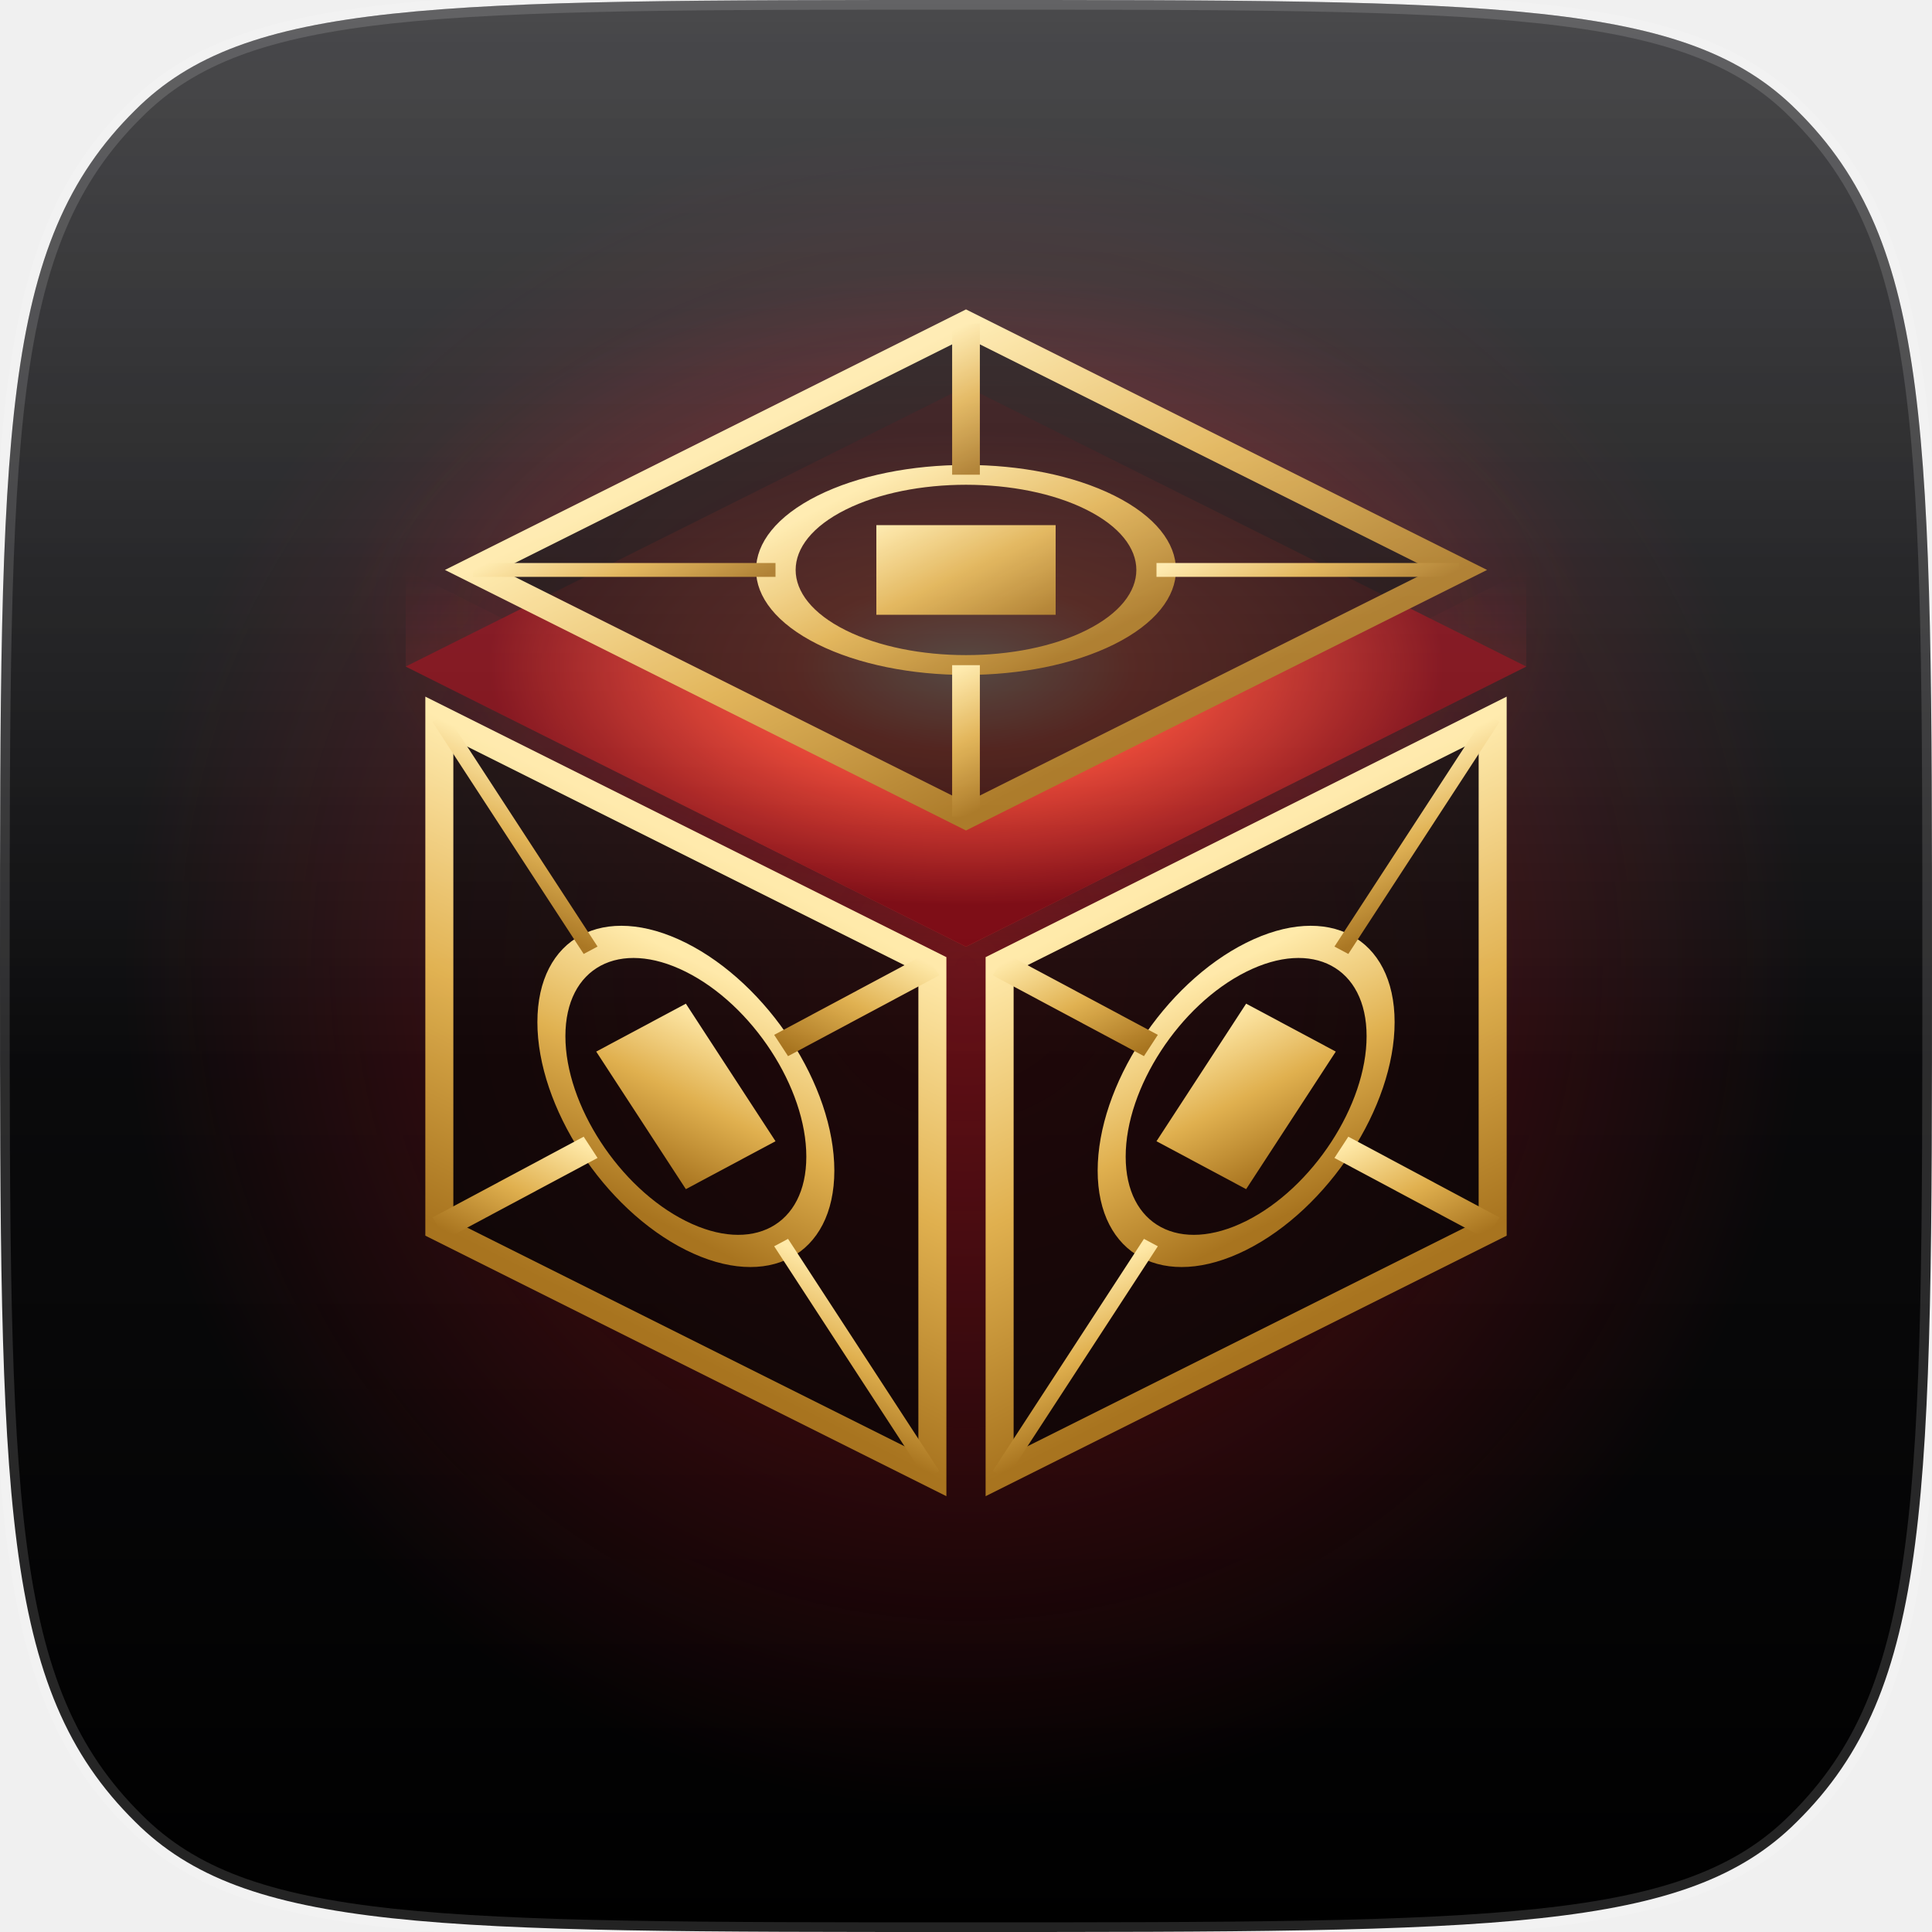
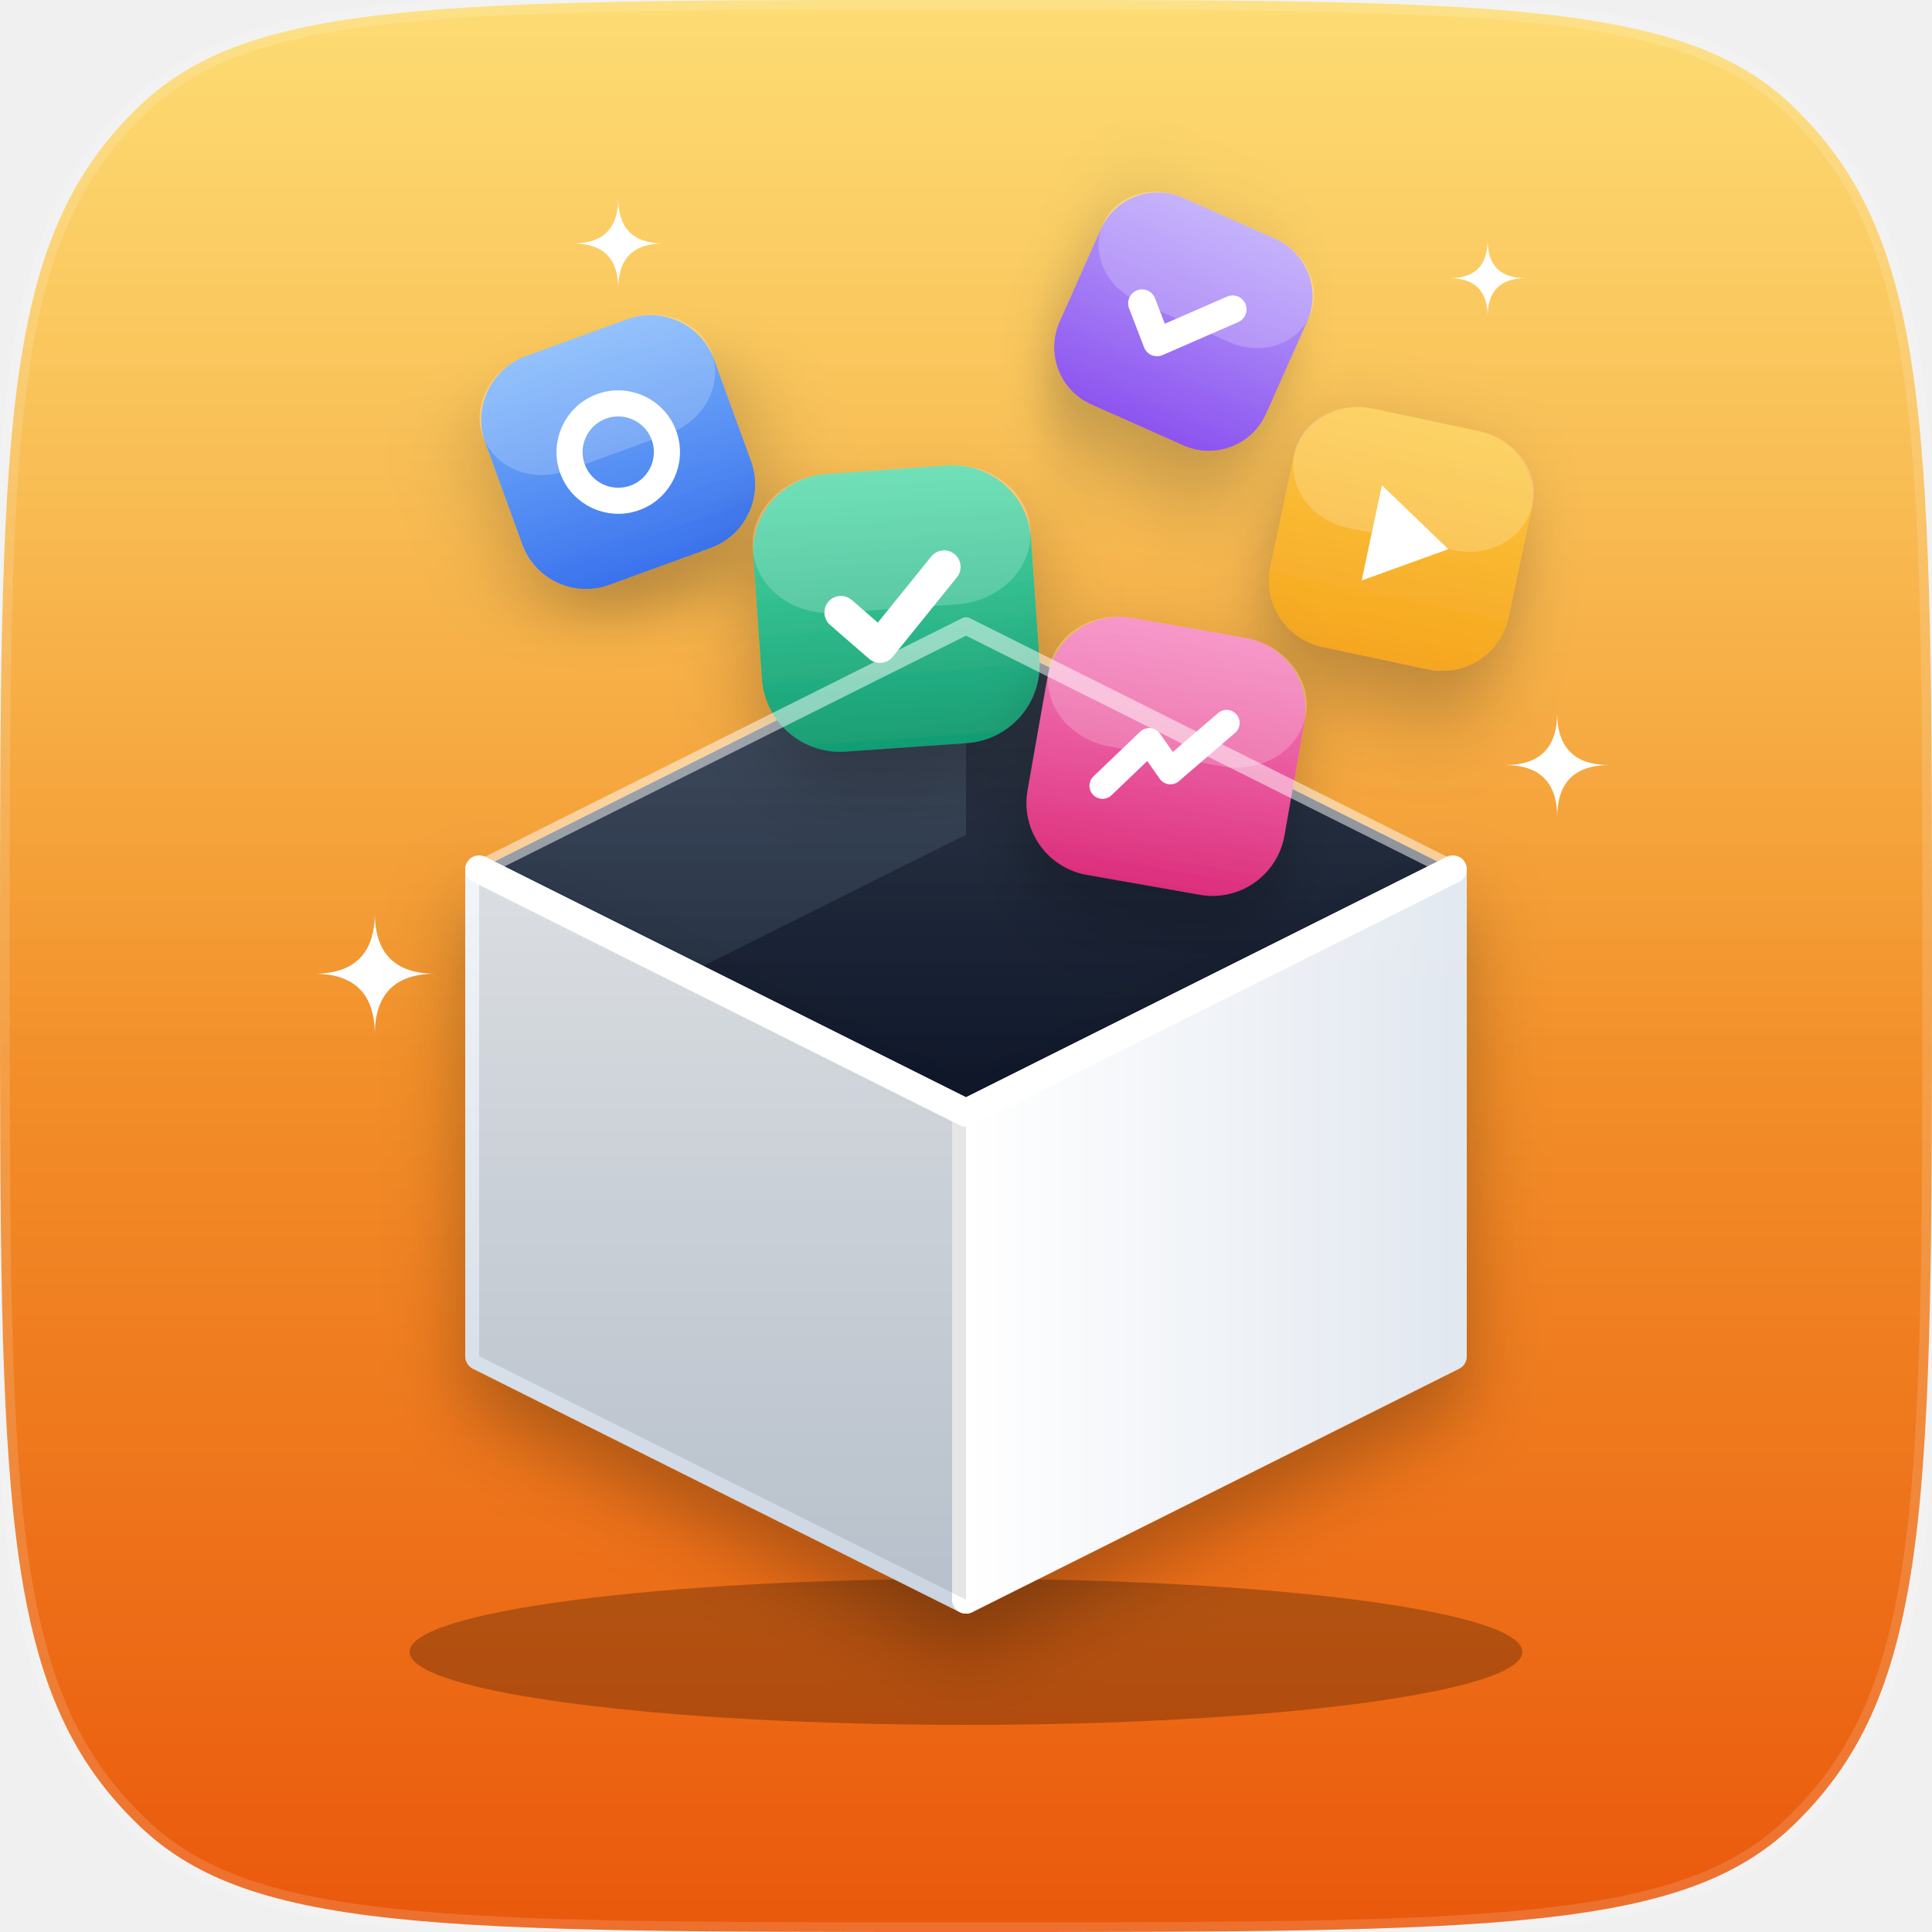
<svg xmlns="http://www.w3.org/2000/svg" viewBox="0 0 100 100">
  <defs>
    <linearGradient id="a-bg" x1="0" y1="0" x2="0" y2="1">
-       <stop offset="0" stop-color="#17171a" />
-       <stop offset="1" stop-color="#000000" />
+       <stop offset="0" stop-color="#fcd34d" />
+       <stop offset="1" stop-color="#ea580c" />
    </linearGradient>
    <linearGradient id="a-gl" x1="0" y1="0" x2="0" y2="1">
      <stop offset="0" stop-color="#fff" stop-opacity=".22" />
      <stop offset=".55" stop-color="#fff" stop-opacity="0" />
    </linearGradient>
    <filter id="a-sh" x="-30%" y="-30%" width="160%" height="160%">
      <feDropShadow dx="0" dy="2.2" stdDeviation="2.2" flood-color="#000" flood-opacity=".28" />
    </filter>
-     <linearGradient id="a-gold" x1="0" y1="0" x2="0" y2="1">
-       <stop offset="0" stop-color="#ffe9a8" />
-       <stop offset=".5" stop-color="#e0b04f" />
-       <stop offset="1" stop-color="#a8741f" />
+     <linearGradient id="a-bl" x1="0" y1="0" x2="0" y2="1">
+       <stop offset="0" stop-color="#f1f5f9" />
+       <stop offset="1" stop-color="#cbd5e1" />
    </linearGradient>
-     <radialGradient id="a-r" cx=".5" cy=".5" r=".5">
-       <stop offset="0" stop-color="#b3121d" stop-opacity=".55" />
-       <stop offset="1" stop-color="#b3121d" stop-opacity="0" />
-     </radialGradient>
-     <radialGradient id="a-lt" cx=".5" cy=".5" r=".6">
-       <stop offset="0" stop-color="#ffd2b8" />
-       <stop offset=".35" stop-color="#ff4a32" />
-       <stop offset="1" stop-color="#7a0610" />
-     </radialGradient>
-     <radialGradient id="a-halo" cx=".5" cy=".5" r=".5">
-       <stop offset="0" stop-color="#ff5a3c" stop-opacity=".55" />
-       <stop offset=".45" stop-color="#c0141f" stop-opacity=".25" />
-       <stop offset="1" stop-color="#b3121d" stop-opacity="0" />
-     </radialGradient>
-     <linearGradient id="a-ray" x1="0" y1="1" x2="0" y2="0">
-       <stop offset="0" stop-color="#ff6a4a" stop-opacity=".45" />
-       <stop offset="1" stop-color="#c0141f" stop-opacity="0" />
+     <linearGradient id="a-br" x1="0" y1="0" x2="1" y2="0">
+       <stop offset="0" stop-color="#ffffff" />
+       <stop offset="1" stop-color="#e2e8f0" />
    </linearGradient>
-     <g id="a-face">
-       <rect x="6" y="6" width="88" height="88" fill="#0a0506" opacity=".75" />
-       <rect x="6" y="6" width="88" height="88" fill="none" stroke="url(#a-gold)" stroke-width="5" />
-       <circle cx="50" cy="50" r="24" fill="none" stroke="url(#a-gold)" stroke-width="5" />
-       <polygon points="50,34 66,50 50,66 34,50" fill="url(#a-gold)" />
-       <line x1="6" y1="6" x2="33" y2="33" stroke="url(#a-gold)" stroke-width="3.5" />
-       <line x1="94" y1="6" x2="67" y2="33" stroke="url(#a-gold)" stroke-width="3.5" />
-       <line x1="94" y1="94" x2="67" y2="67" stroke="url(#a-gold)" stroke-width="3.5" />
-       <line x1="6" y1="94" x2="33" y2="67" stroke="url(#a-gold)" stroke-width="3.5" />
-     </g>
+     <linearGradient id="a-wl" x1="0" y1="0" x2="0" y2="1">
+       <stop offset="0" stop-color="#334155" />
+       <stop offset="1" stop-color="#1e293b" />
+     </linearGradient>
+     <linearGradient id="a-wr" x1="0" y1="0" x2="0" y2="1">
+       <stop offset="0" stop-color="#1e293b" />
+       <stop offset="1" stop-color="#0f172a" />
+     </linearGradient>
+     <linearGradient id="a-ap0" x1="0" y1="0" x2="0" y2="1">
+       <stop offset="0" stop-color="#34d399" />
+       <stop offset="1" stop-color="#059669" />
+     </linearGradient>
+     <linearGradient id="a-ap1" x1="0" y1="0" x2="0" y2="1">
+       <stop offset="0" stop-color="#60a5fa" />
+       <stop offset="1" stop-color="#2563eb" />
+     </linearGradient>
+     <linearGradient id="a-ap2" x1="0" y1="0" x2="0" y2="1">
+       <stop offset="0" stop-color="#fbbf24" />
+       <stop offset="1" stop-color="#f59e0b" />
+     </linearGradient>
+     <linearGradient id="a-ap3" x1="0" y1="0" x2="0" y2="1">
+       <stop offset="0" stop-color="#f472b6" />
+       <stop offset="1" stop-color="#db2777" />
+     </linearGradient>
+     <linearGradient id="a-ap4" x1="0" y1="0" x2="0" y2="1">
+       <stop offset="0" stop-color="#a78bfa" />
+       <stop offset="1" stop-color="#7c3aed" />
+     </linearGradient>
    <clipPath id="a-sq">
      <path d="M50 0C77.6 0 87.3 0 93 5.7C100 12.6 100 22.4 100 50C100 77.6 100 87.4 93 94.3C87.3 100 77.6 100 50 100C22.4 100 12.7 100 7 94.3C0 87.4 0 77.6 0 50C0 22.4 0 12.6 7 5.7C12.7 0 22.4 0 50 0Z" />
    </clipPath>
  </defs>
  <path d="M50 0C77.6 0 87.3 0 93 5.7C100 12.6 100 22.4 100 50C100 77.6 100 87.4 93 94.3C87.3 100 77.6 100 50 100C22.4 100 12.7 100 7 94.3C0 87.4 0 77.6 0 50C0 22.4 0 12.6 7 5.7C12.7 0 22.4 0 50 0Z" fill="url(#a-bg)" />
  <g clip-path="url(#a-sq)">
-     <circle cx="50" cy="50" r="44" fill="url(#a-r)" />
-     <ellipse cx="50" cy="32" rx="32" ry="18" fill="url(#a-halo)" />
-     <polygon points="21,34.5 50,49 79,34.5 79,29.5 50,44 21,29.5" fill="url(#a-ray)" />
-     <use href="#a-face" transform="matrix(0.29,0.145,0,0.30,21,34.5)" />
-     <use href="#a-face" transform="matrix(0.29,-0.145,0,0.30,50,49)" />
-     <rect width="100" height="100" fill="url(#a-lt)" transform="matrix(0.29,-0.145,0.29,0.145,21,34.5)" />
-     <g transform="translate(0,-5)">
-       <use href="#a-face" transform="matrix(0.29,-0.145,0.29,0.145,21,34.5)" />
+     <g transform="translate(5,9) scale(.9)">
+       <path d="M16 42.5 Q16 46 19.5 46 Q16 46 16 49.5 Q16 46 12.5 46 Q16 46 16 42.5Z" fill="#fff" />
+       <path d="M84 31 Q84 34 87 34 Q84 34 84 37 Q84 34 81 34 Q84 34 84 31Z" fill="#fff" />
+       <path d="M30 1.4 Q30 4 32.6 4 Q30 4 30 6.6 Q30 4 27.4 4 Q30 4 30 1.4Z" fill="#fff" />
+       <path d="M80 3.8 Q80 6 82.2 6 Q80 6 80 8.2 Q80 6 77.8 6 Q80 6 80 3.8Z" fill="#fff" />
+       <ellipse cx="50" cy="85" rx="32" ry="4.2" fill="#000" opacity=".25" />
+       <polygon points="22,40 50,26 78,40 50,54" fill="url(#a-wr)" />
+       <polygon points="22,40 50,26 50,38 22,52" fill="url(#a-wl)" />
+       <polygon points="50,26 78,40 78,52 50,38" fill="url(#a-wr)" />
+       <g transform="rotate(24 62.5 8.5)" filter="url(#a-sh)">
+         <rect x="56" y="2" width="13" height="13" rx="3.6" fill="url(#a-ap4)" />
+         <rect x="56" y="2" width="13" height="6.5" rx="3.6" fill="#fff" opacity=".2" />
+         <path d="M59.9 8.5l1.7 1.7 3.2-3.5" fill="none" stroke="#fff" stroke-width="1.6" stroke-linecap="round" stroke-linejoin="round" />
+       </g>
+       <g transform="rotate(12 75.0 21.0)" filter="url(#a-sh)">
+         <rect x="68" y="14" width="14" height="14" rx="3.9" fill="url(#a-ap2)" />
+         <rect x="68" y="14" width="14" height="7.0" rx="3.9" fill="#fff" opacity=".2" />
+         <path d="M73.3 18.2v5.6l4.5-2.8z" fill="#fff" />
+       </g>
+       <g transform="rotate(-20 30.0 16.0)" filter="url(#a-sh)">
+         <rect x="23" y="9" width="14" height="14" rx="3.9" fill="url(#a-ap1)" />
+         <rect x="23" y="9" width="14" height="7.0" rx="3.9" fill="#fff" opacity=".2" />
+         <circle cx="30.0" cy="16.0" r="2.8" fill="none" stroke="#fff" stroke-width="1.5" />
+       </g>
+       <g transform="rotate(-4 46.0 25.0)" filter="url(#a-sh)">
+         <rect x="38" y="17" width="16" height="16" rx="4.5" fill="url(#a-ap0)" />
+         <rect x="38" y="17" width="16" height="8.0" rx="4.5" fill="#fff" opacity=".2" />
+         <path d="M42.8 25.0l2.1 2.1 4.0-4.3" fill="none" stroke="#fff" stroke-width="1.9" stroke-linecap="round" stroke-linejoin="round" />
+       </g>
+       <g transform="rotate(10 61.5 33.5)" filter="url(#a-sh)">
+         <rect x="54" y="26" width="15" height="15" rx="4.2" fill="url(#a-ap3)" />
+         <rect x="54" y="26" width="15" height="7.5" rx="4.2" fill="#fff" opacity=".2" />
+         <path d="M58.2 35.8l2.2-3.0 1.5 1.5 2.7-3.3" fill="none" stroke="#fff" stroke-width="1.5" stroke-linecap="round" stroke-linejoin="round" />
+       </g>
+       <g filter="url(#a-sh)">
+         <polygon points="22,40 50,54 50,82 22,68" fill="url(#a-bl)" stroke="url(#a-bl)" stroke-width="1.6" stroke-linejoin="round" />
+         <polygon points="50,54 78,40 78,68 50,82" fill="url(#a-br)" stroke="url(#a-br)" stroke-width="1.6" stroke-linejoin="round" />
+       </g>
+       <polygon points="22,40 50,54 50,82 22,68" fill="#000" opacity=".1" />
+       <path d="M22 40 L50 54 L78 40" fill="none" stroke="#fff" stroke-width="1.6" stroke-linejoin="round" stroke-linecap="round" />
+       <path d="M22 40 L50 26 L78 40" fill="none" stroke="#fff" stroke-opacity=".5" stroke-width="1" stroke-linejoin="round" stroke-linecap="round" />
    </g>
  </g>
  <path d="M50 0C77.6 0 87.3 0 93 5.7C100 12.6 100 22.4 100 50C100 77.6 100 87.4 93 94.3C87.3 100 77.6 100 50 100C22.4 100 12.7 100 7 94.3C0 87.4 0 77.6 0 50C0 22.4 0 12.6 7 5.7C12.7 0 22.4 0 50 0Z" fill="url(#a-gl)" />
  <path d="M50 0C77.6 0 87.3 0 93 5.7C100 12.6 100 22.4 100 50C100 77.6 100 87.4 93 94.3C87.3 100 77.6 100 50 100C22.4 100 12.7 100 7 94.3C0 87.4 0 77.6 0 50C0 22.4 0 12.6 7 5.7C12.7 0 22.4 0 50 0Z" fill="none" stroke="#fff" stroke-opacity=".14" stroke-width="1" />
</svg>
